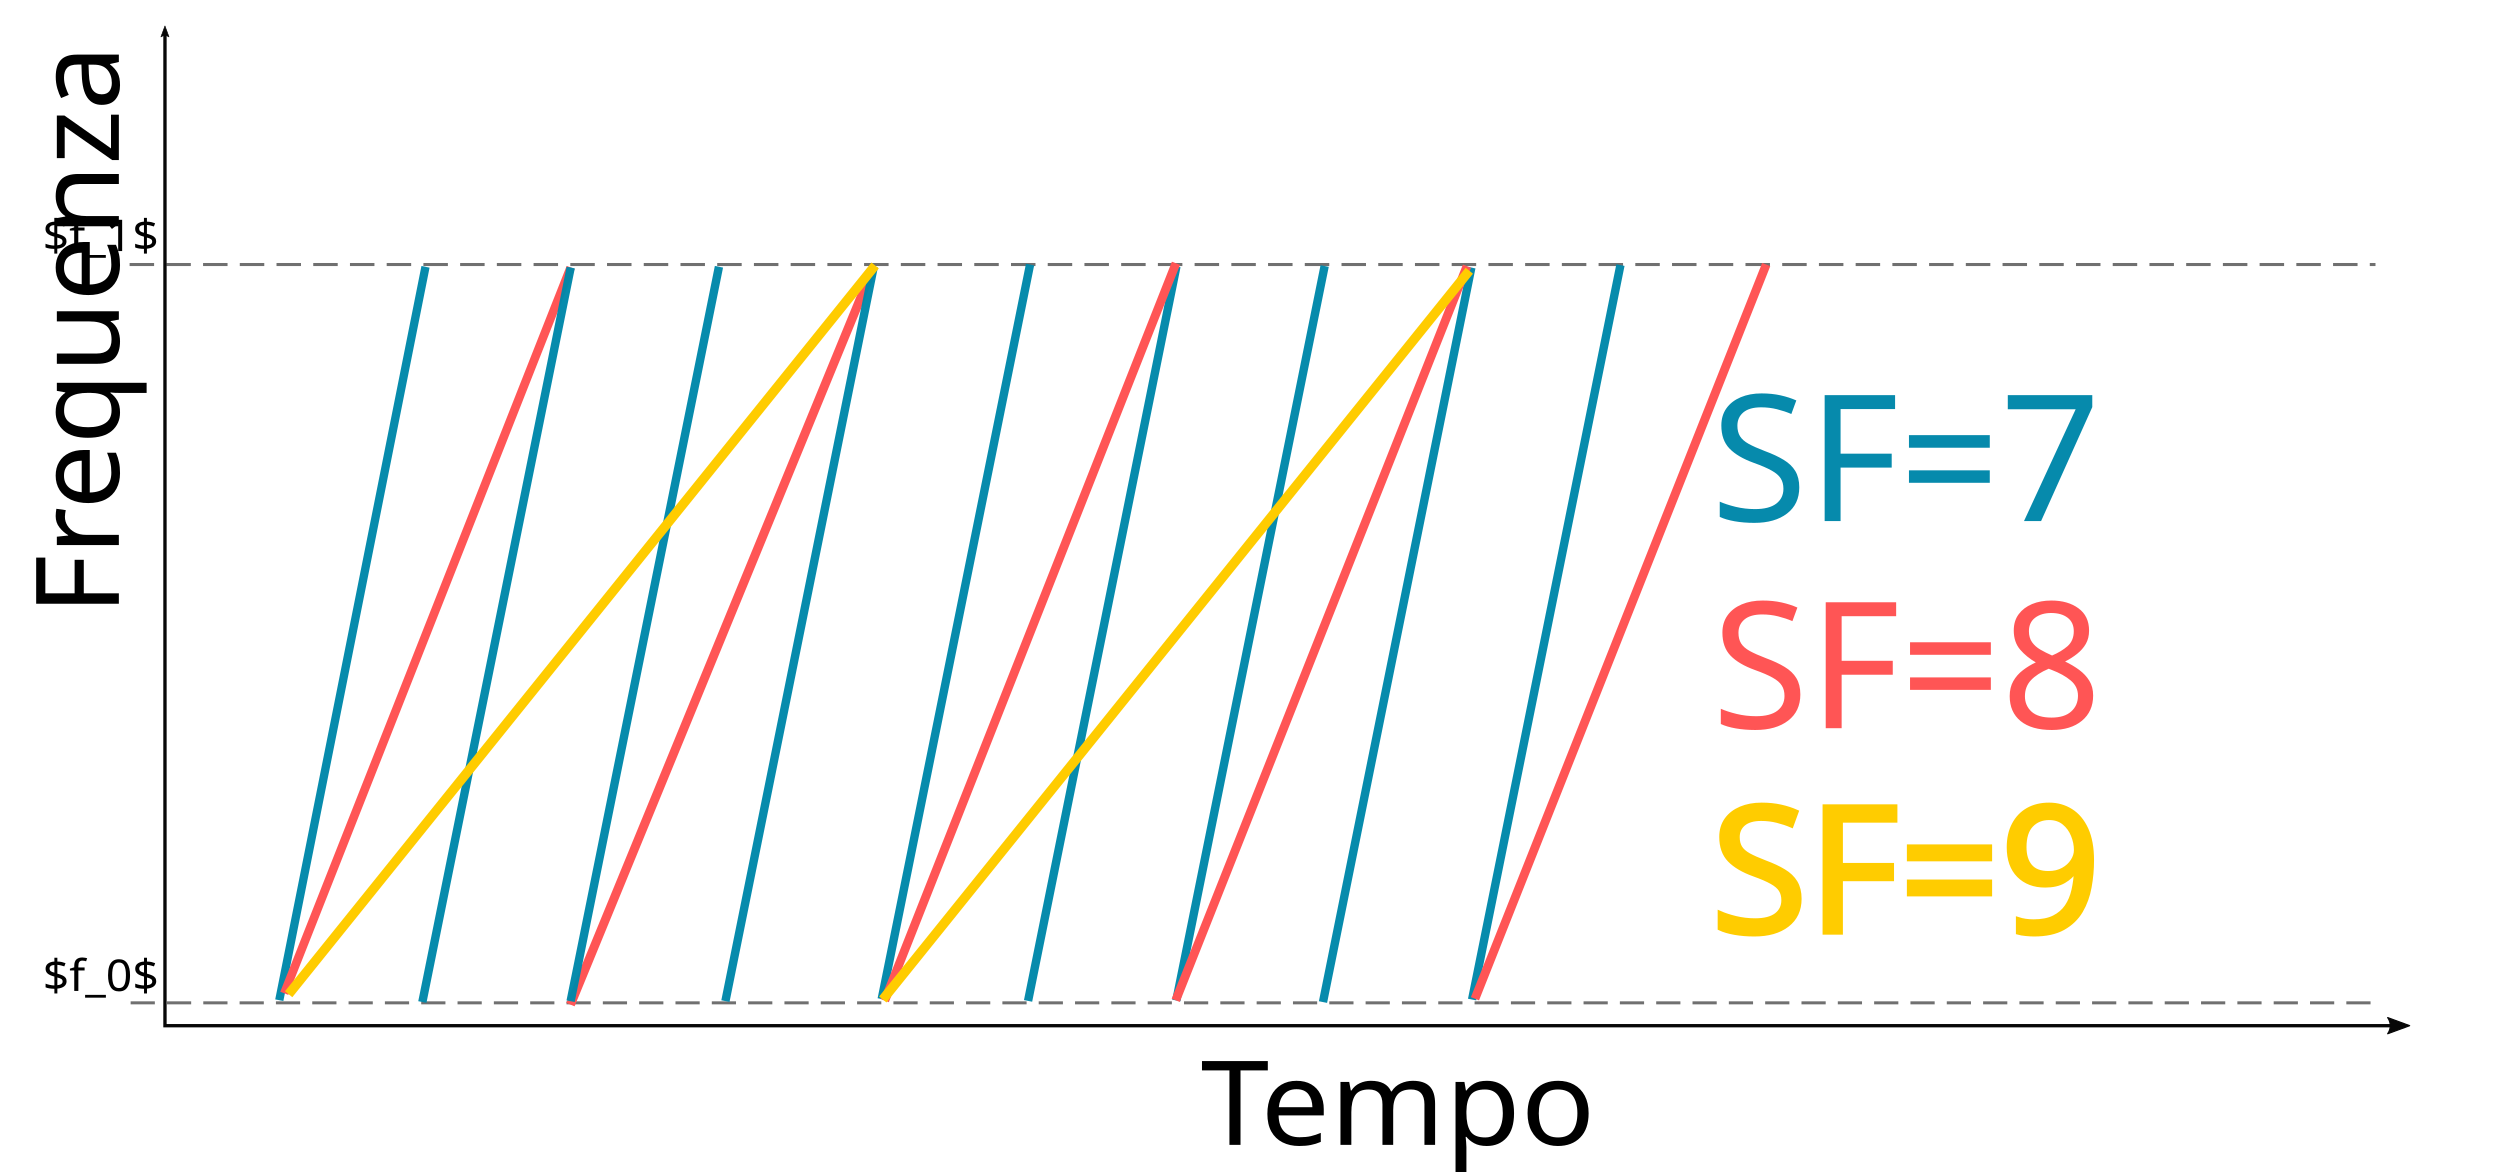
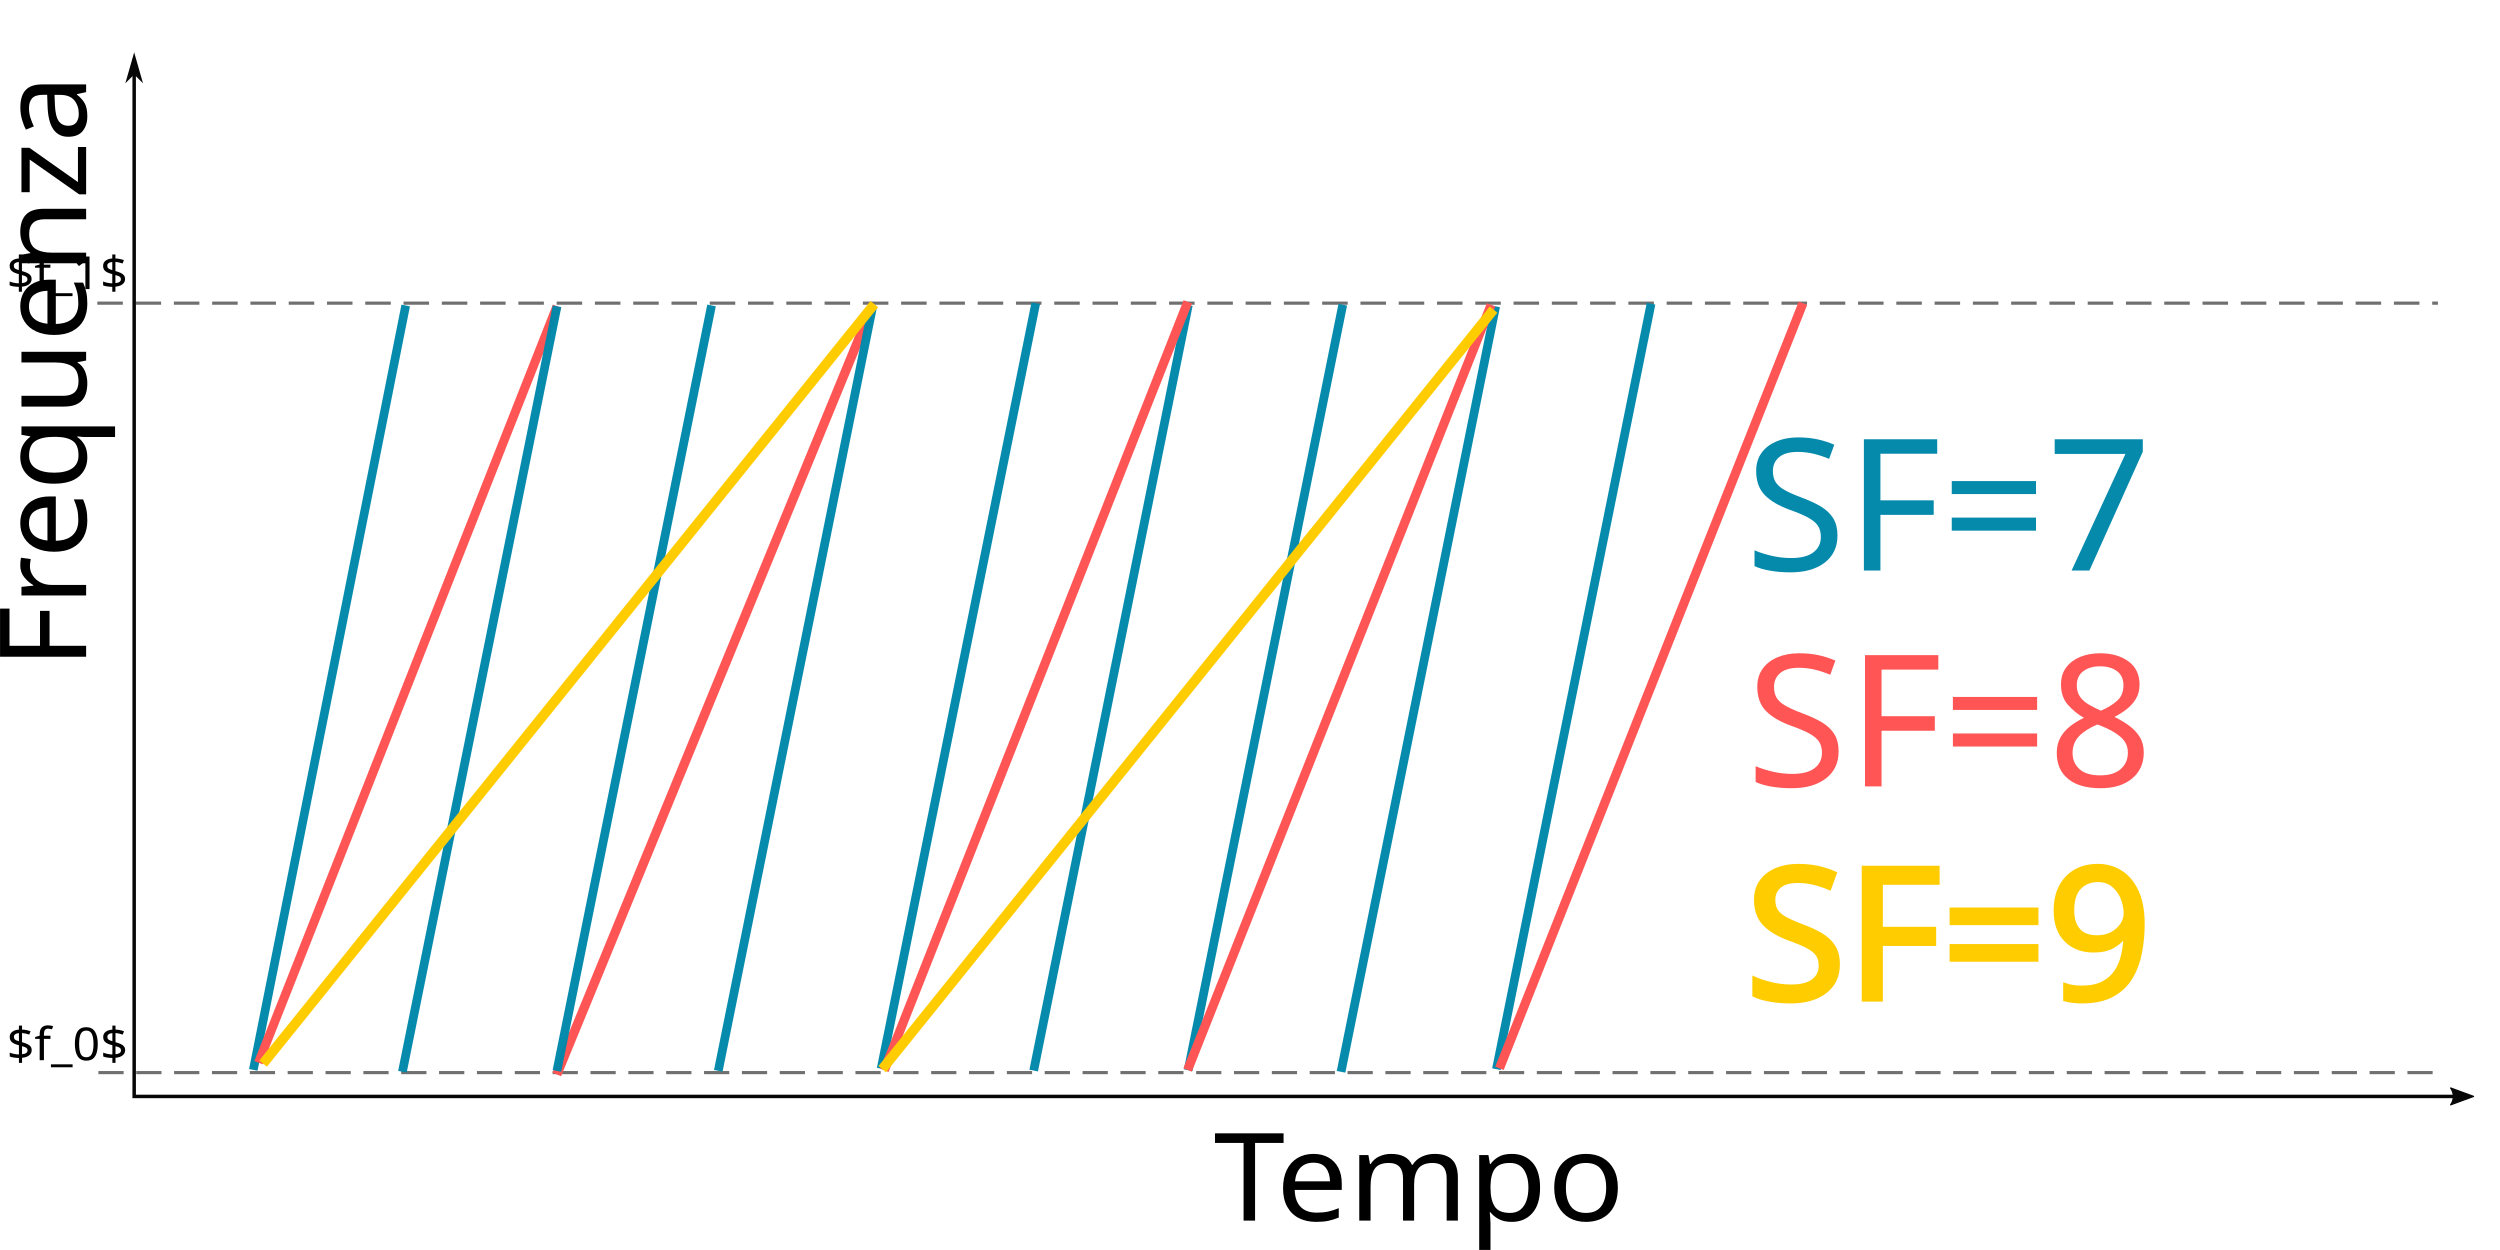
- <svg xmlns="http://www.w3.org/2000/svg" width="16cm" height="7.5cm" viewBox="0 0 566.929 265.748" id="svg5521" version="1.1">
+ <svg xmlns="http://www.w3.org/2000/svg" width="12cm" height="6cm" viewBox="0 0 425.197 212.598" id="svg5521" version="1.1">
  <defs id="defs5523">
-     <marker orient="auto" refY="0.0" refX="0.0" id="Arrow2Mend" style="overflow:visible;">
-       <path id="path4467" style="fill-rule:evenodd;stroke-width:0.625;stroke-linejoin:round;stroke:#000000;stroke-opacity:1;fill:#000000;fill-opacity:1" d="M 8.719,4.034 L -2.207,0.016 L 8.719,-4.002 C 6.973,-1.63 6.983,1.616 8.719,4.034 z " transform="scale(0.6) rotate(180) translate(0,0)" />
+     <marker orient="auto" refY="0.0" refX="0.0" id="marker9041" style="overflow:visible">
+       <path id="path8791" d="M 0.0,0.0 L 5.0,-5.0 L -12.5,0.0 L 5.0,5.0 L 0.0,0.0 z " style="fill-rule:evenodd;stroke:#000000;stroke-width:1pt;stroke-opacity:1;fill:#000000;fill-opacity:1" transform="scale(0.4) translate(10,0)" />
    </marker>
-     <marker orient="auto" refY="0.0" refX="0.0" id="marker4703" style="overflow:visible">
-       <path id="path4705" style="fill-rule:evenodd;stroke-width:0.625;stroke-linejoin:round;stroke:#000000;stroke-opacity:1;fill:#000000;fill-opacity:1" d="M 8.719,4.034 L -2.207,0.016 L 8.719,-4.002 C 6.973,-1.63 6.983,1.616 8.719,4.034 z " transform="scale(0.3) translate(-2.3,0)" />
+     <marker orient="auto" refY="0" refX="0" id="Arrow2Mend" style="overflow:visible">
+       <path id="path4467" style="fill:#000000;fill-opacity:1;fill-rule:evenodd;stroke:#000000;stroke-width:0.625;stroke-linejoin:round;stroke-opacity:1" d="M 8.719,4.034 -2.207,0.016 8.719,-4.002 c -1.745,2.372 -1.735,5.617 -6e-7,8.035 z" transform="scale(-0.6,-0.6)" />
    </marker>
-     <marker orient="auto" refY="0.0" refX="0.0" id="Arrow2Send" style="overflow:visible;">
-       <path id="path4473" style="fill-rule:evenodd;stroke-width:0.625;stroke-linejoin:round;stroke:#000000;stroke-opacity:1;fill:#000000;fill-opacity:1" d="M 8.719,4.034 L -2.207,0.016 L 8.719,-4.002 C 6.973,-1.63 6.983,1.616 8.719,4.034 z " transform="scale(0.3) rotate(180) translate(-2.3,0)" />
+     <marker orient="auto" refY="0" refX="0" id="marker4703" style="overflow:visible">
+       <path id="path4705" style="fill:#000000;fill-opacity:1;fill-rule:evenodd;stroke:#000000;stroke-width:0.625;stroke-linejoin:round;stroke-opacity:1" d="M 8.719,4.034 -2.207,0.016 8.719,-4.002 c -1.745,2.372 -1.735,5.617 -6e-7,8.035 z" transform="matrix(0.3,0,0,0.3,-0.69,0)" />
    </marker>
-     <marker orient="auto" refY="0.0" refX="0.0" id="marker4698" style="overflow:visible">
-       <path id="path4470" style="fill-rule:evenodd;stroke-width:0.625;stroke-linejoin:round;stroke:#000000;stroke-opacity:1;fill:#000000;fill-opacity:1" d="M 8.719,4.034 L -2.207,0.016 L 8.719,-4.002 C 6.973,-1.63 6.983,1.616 8.719,4.034 z " transform="scale(0.3) translate(-2.3,0)" />
+     <marker orient="auto" refY="0" refX="0" id="Arrow2Send" style="overflow:visible">
+       <path id="path4473" style="fill:#000000;fill-opacity:1;fill-rule:evenodd;stroke:#000000;stroke-width:0.625;stroke-linejoin:round;stroke-opacity:1" d="M 8.719,4.034 -2.207,0.016 8.719,-4.002 c -1.745,2.372 -1.735,5.617 -6e-7,8.035 z" transform="matrix(-0.3,0,0,-0.3,0.69,0)" />
    </marker>
-     <marker orient="auto" refY="0.0" refX="0.0" id="Arrow1Mstart" style="overflow:visible">
-       <path id="path4446" d="M 0.0,0.0 L 5.0,-5.0 L -12.5,0.0 L 5.0,5.0 L 0.0,0.0 z " style="fill-rule:evenodd;stroke:#000000;stroke-width:1pt;stroke-opacity:1;fill:#000000;fill-opacity:1" transform="scale(0.4) translate(10,0)" />
+     <marker orient="auto" refY="0" refX="0" id="marker4698" style="overflow:visible">
+       <path id="path4470" style="fill:#000000;fill-opacity:1;fill-rule:evenodd;stroke:#000000;stroke-width:0.625;stroke-linejoin:round;stroke-opacity:1" d="M 8.719,4.034 -2.207,0.016 8.719,-4.002 c -1.745,2.372 -1.735,5.617 -6e-7,8.035 z" transform="matrix(0.3,0,0,0.3,-0.69,0)" />
+     </marker>
+     <marker orient="auto" refY="0" refX="0" id="Arrow1Mstart" style="overflow:visible">
+       <path id="path4446" d="M 0,0 5,-5 -12.5,0 5,5 0,0 Z" style="fill:#000000;fill-opacity:1;fill-rule:evenodd;stroke:#000000;stroke-width:1pt;stroke-opacity:1" transform="matrix(0.4,0,0,0.4,4,0)" />
    </marker>
    <marker orient="auto" refY="0" refX="0" id="Arrow2Sstart" style="overflow:visible">
      <path id="path4880" style="fill:#000000;fill-opacity:1;fill-rule:evenodd;stroke:#000000;stroke-width:0.625;stroke-linejoin:round;stroke-opacity:1" d="M 8.719,4.034 -2.207,0.016 8.719,-4.002 c -1.745,2.372 -1.735,5.617 -6e-7,8.035 z" transform="matrix(0.3,0,0,0.3,-0.69,0)" />
    </marker>
    <marker orient="auto" refY="0" refX="0" id="marker5453" style="overflow:visible">
      <path id="path5455" d="M 0,0 5,-5 -12.5,0 5,5 0,0 Z" style="fill:#000000;fill-opacity:1;fill-rule:evenodd;stroke:#000000;stroke-width:1pt;stroke-opacity:1" transform="matrix(0.8,0,0,0.8,10,0)" />
    </marker>
    <marker orient="auto" refY="0" refX="0" id="Arrow1Send" style="overflow:visible">
      <path id="path4865" d="M 0,0 5,-5 -12.5,0 5,5 0,0 Z" style="fill:#000000;fill-opacity:1;fill-rule:evenodd;stroke:#000000;stroke-width:1pt;stroke-opacity:1" transform="matrix(-0.2,0,0,-0.2,-1.2,0)" />
    </marker>
    <marker orient="auto" refY="0" refX="0" id="Arrow1Lstart" style="overflow:visible">
      <path id="path4850" d="M 0,0 5,-5 -12.5,0 5,5 0,0 Z" style="fill:#000000;fill-opacity:1;fill-rule:evenodd;stroke:#000000;stroke-width:1pt;stroke-opacity:1" transform="matrix(0.8,0,0,0.8,10,0)" />
    </marker>
    <marker orient="auto" refY="0" refX="0" id="Arrow1Lend" style="overflow:visible">
      <path id="path4853" d="M 0,0 5,-5 -12.5,0 5,5 0,0 Z" style="fill:#000000;fill-opacity:1;fill-rule:evenodd;stroke:#000000;stroke-width:1pt;stroke-opacity:1" transform="matrix(-0.8,0,0,-0.8,-10,0)" />
    </marker>
  </defs>
-   <g id="layer1" transform="translate(0,-786.6146)">
+   <g id="layer1" transform="translate(0,-839.7643)">
    <text xml:space="preserve" style="font-style:normal;font-weight:normal;font-size:27.254px;line-height:125%;font-family:sans-serif;letter-spacing:0px;word-spacing:0px;fill:#000000;fill-opacity:1;stroke:none;stroke-width:1px;stroke-linecap:butt;stroke-linejoin:miter;stroke-opacity:1" x="166.897" y="655.52" id="text5114" transform="scale(1.024134,0.9764352)">
      <tspan id="tspan5116" x="166.897" y="655.52" />
    </text>
-     <path style="opacity:0.97;fill:none;fill-opacity:1;stroke:#000000;stroke-width:0.758;stroke-miterlimit:4;stroke-dasharray:none;stroke-dashoffset:0;stroke-opacity:1;marker-start:url(#marker4703);marker-end:url(#Arrow2Mend)" d="m 37.41,793.525 0,225.69 508.016,0" id="path4296" />
-     <path style="opacity:0.56;fill:none;fill-opacity:1;stroke:#000000;stroke-width:0.686;stroke-miterlimit:4;stroke-dasharray:5.491, 2.746;stroke-dashoffset:0;stroke-opacity:1" d="m 29.624,1014.03 508.905,0" id="path5124" />
-     <path style="opacity:0.56;fill:none;fill-opacity:1;stroke:#000000;stroke-width:0.694;stroke-miterlimit:4;stroke-dasharray:5.552, 2.776;stroke-dashoffset:0;stroke-opacity:1" d="m 29.393,846.601 509.299,0" id="path5128" />
-     <text xml:space="preserve" style="font-style:normal;font-weight:normal;font-size:27.254px;line-height:125%;font-family:sans-serif;letter-spacing:0px;word-spacing:0px;fill:#000000;fill-opacity:1;stroke:none;stroke-width:1px;stroke-linecap:butt;stroke-linejoin:miter;stroke-opacity:1" x="265.885" y="1071.486" id="text5110" transform="scale(1.024134,0.9764352)">
-       <tspan id="tspan5112" x="265.885" y="1071.486" style="font-style:normal;font-variant:normal;font-weight:normal;font-stretch:normal;font-size:27.254px;line-height:125%;font-family:'Droid Sans';-inkscape-font-specification:'Droid Sans, Normal';text-align:justify;writing-mode:lr-tb;text-anchor:start">Tempo</tspan>
+     <path style="opacity:0.97;fill:none;fill-opacity:1;stroke:#000000;stroke-width:0.593;stroke-miterlimit:4;stroke-dasharray:none;stroke-dashoffset:0;stroke-opacity:1;marker-start:url(#marker9041);marker-end:url(#Arrow2Mend)" d="m 22.82,849.836 0,176.408 397.087,0" id="path4296" />
+     <path style="opacity:0.56;fill:none;fill-opacity:1;stroke:#000000;stroke-width:0.537;stroke-miterlimit:4;stroke-dasharray:4.292, 2.146;stroke-dashoffset:0;stroke-opacity:1" d="m 16.734,1022.192 397.781,0" id="path5124" />
+     <path style="opacity:0.56;fill:none;fill-opacity:1;stroke:#000000;stroke-width:0.542;stroke-miterlimit:4;stroke-dasharray:4.34, 2.17;stroke-dashoffset:0;stroke-opacity:1" d="m 16.553,891.323 398.089,0" id="path5128" />
+     <text xml:space="preserve" style="font-style:normal;font-weight:normal;font-size:21.303px;line-height:125%;font-family:sans-serif;letter-spacing:0px;word-spacing:0px;fill:#000000;fill-opacity:1;stroke:none;stroke-width:1px;stroke-linecap:butt;stroke-linejoin:miter;stroke-opacity:1" x="201.556" y="1072.642" id="text5110" transform="scale(1.024134,0.9764352)">
+       <tspan id="tspan5112" x="201.556" y="1072.642" style="font-style:normal;font-variant:normal;font-weight:normal;font-stretch:normal;font-size:21.303px;line-height:125%;font-family:'Droid Sans';-inkscape-font-specification:'Droid Sans, Normal';text-align:justify;writing-mode:lr-tb;text-anchor:start">Tempo</tspan>
    </text>
-     <path style="opacity:0.97;fill:#000000;fill-opacity:1;stroke:#0088aa;stroke-width:1.885;stroke-miterlimit:4;stroke-dasharray:none;stroke-dashoffset:0;stroke-opacity:1" d="M 63.334,1013.435 96.492,847.123" id="path4250" />
-     <text xml:space="preserve" style="font-style:normal;font-weight:normal;font-size:11.092px;line-height:125%;font-family:sans-serif;letter-spacing:0px;word-spacing:0px;fill:#000000;fill-opacity:1;stroke:none;stroke-width:1px;stroke-linecap:butt;stroke-linejoin:miter;stroke-opacity:1" x="9.377" y="868.566" id="text5134" transform="scale(1.029665,0.9711899)">
-       <tspan id="tspan5136" x="9.377" y="868.566" style="font-size:10.22px">$f_1$</tspan>
+     <path style="opacity:0.97;fill:#000000;fill-opacity:1;stroke:#0088aa;stroke-width:1.473;stroke-miterlimit:4;stroke-dasharray:none;stroke-dashoffset:0;stroke-opacity:1" d="M 43.083,1021.727 69.001,891.73" id="path4250" />
+     <text xml:space="preserve" style="font-style:normal;font-weight:normal;font-size:8.67px;line-height:125%;font-family:sans-serif;letter-spacing:0px;word-spacing:0px;fill:#000000;fill-opacity:1;stroke:none;stroke-width:1px;stroke-linecap:butt;stroke-linejoin:miter;stroke-opacity:1" x="1.093" y="915.302" id="text5134" transform="scale(1.029665,0.9711899)">
+       <tspan id="tspan5136" x="1.093" y="915.302" style="font-size:7.989px">$f_1$</tspan>
    </text>
-     <text xml:space="preserve" style="font-style:normal;font-weight:normal;font-size:11.092px;line-height:125%;font-family:sans-serif;letter-spacing:0px;word-spacing:0px;fill:#000000;fill-opacity:1;stroke:none;stroke-width:1px;stroke-linecap:butt;stroke-linejoin:miter;stroke-opacity:1" x="9.397" y="1041.332" id="text5134-6" transform="scale(1.029665,0.9711899)">
-       <tspan id="tspan5136-0" x="9.397" y="1041.332" style="font-size:10.22px">$f_0$</tspan>
+     <text xml:space="preserve" style="font-style:normal;font-weight:normal;font-size:8.67px;line-height:125%;font-family:sans-serif;letter-spacing:0px;word-spacing:0px;fill:#000000;fill-opacity:1;stroke:none;stroke-width:1px;stroke-linecap:butt;stroke-linejoin:miter;stroke-opacity:1" x="1.109" y="1050.343" id="text5134-6" transform="scale(1.029665,0.9711899)">
+       <tspan id="tspan5136-0" x="1.109" y="1050.343" style="font-size:7.989px">$f_0$</tspan>
    </text>
-     <text xml:space="preserve" style="font-style:normal;font-weight:normal;font-size:40px;line-height:125%;font-family:sans-serif;text-align:center;letter-spacing:0px;word-spacing:0px;text-anchor:middle;fill:#000000;fill-opacity:1;stroke:none;stroke-width:1px;stroke-linecap:butt;stroke-linejoin:miter;stroke-opacity:1" x="-926.073" y="26.954" id="text5400" transform="matrix(0,-1,1,0,0,0)">
-       <tspan id="tspan5402" x="-926.073" y="26.954" style="font-style:normal;font-variant:normal;font-weight:normal;font-stretch:normal;font-size:26.25px;line-height:125%;font-family:'Droid Sans';-inkscape-font-specification:'Droid Sans, Normal';text-align:justify;writing-mode:lr-tb;text-anchor:start">Frequenza</tspan>
+     <text xml:space="preserve" style="font-style:normal;font-weight:normal;font-size:31.266px;line-height:125%;font-family:sans-serif;text-align:center;letter-spacing:0px;word-spacing:0px;text-anchor:middle;fill:#000000;fill-opacity:1;stroke:none;stroke-width:1px;stroke-linecap:butt;stroke-linejoin:miter;stroke-opacity:1" x="-953.442" y="14.647" id="text5400" transform="matrix(0,-1,1,0,0,0)">
+       <tspan id="tspan5402" x="-953.442" y="14.647" style="font-style:normal;font-variant:normal;font-weight:normal;font-stretch:normal;font-size:20.518px;line-height:125%;font-family:'Droid Sans';-inkscape-font-specification:'Droid Sans, Normal';text-align:justify;writing-mode:lr-tb;text-anchor:start">Frequenza</tspan>
    </text>
-     <path style="opacity:1;fill:none;fill-opacity:1;stroke:#ff5555;stroke-width:1.955;stroke-miterlimit:4;stroke-dasharray:none;stroke-dashoffset:0;stroke-opacity:1" d="M 64.468,1011.87 129.412,847.267" id="path4885" />
-     <path style="opacity:1;fill:none;fill-opacity:1;stroke:#ff5555;stroke-width:2.021;stroke-miterlimit:4;stroke-dasharray:none;stroke-dashoffset:0;stroke-opacity:1" d="M 129.366,1014.437 197.864,847.608" id="path4885-5" />
-     <text xml:space="preserve" style="font-style:normal;font-weight:normal;font-size:40px;line-height:125%;font-family:sans-serif;text-align:center;letter-spacing:0px;word-spacing:0px;text-anchor:middle;fill:#0088aa;fill-opacity:0.973;stroke:none;stroke-width:1px;stroke-linecap:butt;stroke-linejoin:miter;stroke-opacity:1;" x="458.185" y="904.778" id="text4910">
-       <tspan x="458.185" y="904.778" id="tspan4914">SF=7</tspan>
+     <path style="opacity:1;fill:none;fill-opacity:1;stroke:#ff5555;stroke-width:1.528;stroke-miterlimit:4;stroke-dasharray:none;stroke-dashoffset:0;stroke-opacity:1" d="M 43.97,1020.504 94.733,891.843" id="path4885" />
+     <path style="opacity:1;fill:none;fill-opacity:1;stroke:#ff5555;stroke-width:1.58;stroke-miterlimit:4;stroke-dasharray:none;stroke-dashoffset:0;stroke-opacity:1" d="M 94.696,1022.51 148.238,892.11" id="path4885-5" />
+     <text xml:space="preserve" style="font-style:normal;font-weight:normal;font-size:31.266px;line-height:125%;font-family:sans-serif;text-align:center;letter-spacing:0px;word-spacing:0px;text-anchor:middle;fill:#0088aa;fill-opacity:0.973;stroke:none;stroke-width:1px;stroke-linecap:butt;stroke-linejoin:miter;stroke-opacity:1" x="351.715" y="936.796" id="text4910">
+       <tspan x="351.715" y="936.796" id="tspan4914">SF=7</tspan>
    </text>
-     <text xml:space="preserve" style="font-style:normal;font-weight:normal;font-size:40px;line-height:125%;font-family:sans-serif;text-align:center;letter-spacing:0px;word-spacing:0px;text-anchor:middle;fill:#ff5555;fill-opacity:1;stroke:none;stroke-width:1px;stroke-linecap:butt;stroke-linejoin:miter;stroke-opacity:1;" x="458.428" y="951.752" id="text4918">
-       <tspan id="tspan4920" x="458.428" y="951.752">SF=8</tspan>
+     <text xml:space="preserve" style="font-style:normal;font-weight:normal;font-size:31.266px;line-height:125%;font-family:sans-serif;text-align:center;letter-spacing:0px;word-spacing:0px;text-anchor:middle;fill:#ff5555;fill-opacity:1;stroke:none;stroke-width:1px;stroke-linecap:butt;stroke-linejoin:miter;stroke-opacity:1" x="351.905" y="973.513" id="text4918">
+       <tspan id="tspan4920" x="351.905" y="973.513">SF=8</tspan>
    </text>
-     <text xml:space="preserve" style="font-style:normal;font-weight:normal;font-size:40px;line-height:125%;font-family:sans-serif;text-align:center;letter-spacing:0px;word-spacing:0px;text-anchor:middle;fill:#ffcc00;fill-opacity:1;stroke:#ffcc00;stroke-width:1px;stroke-linecap:butt;stroke-linejoin:miter;stroke-opacity:1;" x="458.214" y="998.077" id="text4922">
-       <tspan id="tspan4924" x="458.214" y="998.077">SF=9</tspan>
+     <text xml:space="preserve" style="font-style:normal;font-weight:normal;font-size:31.266px;line-height:125%;font-family:sans-serif;text-align:center;letter-spacing:0px;word-spacing:0px;text-anchor:middle;fill:#ffcc00;fill-opacity:1;stroke:#ffcc00;stroke-width:0.782px;stroke-linecap:butt;stroke-linejoin:miter;stroke-opacity:1" x="351.738" y="1009.722" id="text4922">
+       <tspan id="tspan4924" x="351.738" y="1009.722" style="stroke-width:0.782px">SF=9</tspan>
    </text>
-     <path style="opacity:0.97;fill:#000000;fill-opacity:1;stroke:#0088aa;stroke-width:1.9;stroke-miterlimit:4;stroke-dasharray:none;stroke-dashoffset:0;stroke-opacity:1" d="M 95.779,1013.844 129.42,847.285" id="path4250-3" />
-     <path style="opacity:0.97;fill:#000000;fill-opacity:1;stroke:#0088aa;stroke-width:1.9;stroke-miterlimit:4;stroke-dasharray:none;stroke-dashoffset:0;stroke-opacity:1" d="M 129.397,1013.666 163.038,847.107" id="path4250-3-6" />
-     <path style="opacity:0.97;fill:#000000;fill-opacity:1;stroke:#0088aa;stroke-width:1.9;stroke-miterlimit:4;stroke-dasharray:none;stroke-dashoffset:0;stroke-opacity:1" d="M 164.505,1013.639 198.146,847.08" id="path4250-3-6-7" />
-     <path style="opacity:1;fill:#ffcc00;fill-opacity:1;stroke:#ffcc00;stroke-width:2.149;stroke-miterlimit:4;stroke-dasharray:none;stroke-dashoffset:0;stroke-opacity:1" d="M 65.454,1012.079 198.454,846.812" id="path4887" />
-     <path style="opacity:0.97;fill:#000000;fill-opacity:1;stroke:#0088aa;stroke-width:1.9;stroke-miterlimit:4;stroke-dasharray:none;stroke-dashoffset:0;stroke-opacity:1" d="M 199.947,1013.173 233.588,846.614" id="path4250-3-6-7-6" />
-     <path style="opacity:0.97;fill:#000000;fill-opacity:1;stroke:#0088aa;stroke-width:1.9;stroke-miterlimit:4;stroke-dasharray:none;stroke-dashoffset:0;stroke-opacity:1" d="M 233.137,1013.592 266.779,847.032" id="path4250-3-6-7-6-9" />
-     <path style="opacity:1;fill:none;fill-opacity:1;stroke:#ff5555;stroke-width:1.987;stroke-miterlimit:4;stroke-dasharray:none;stroke-dashoffset:0;stroke-opacity:1" d="M 200.634,1013.529 266.675,846.321" id="path4885-5-1" />
-     <path style="opacity:0.97;fill:#000000;fill-opacity:1;stroke:#0088aa;stroke-width:1.9;stroke-miterlimit:4;stroke-dasharray:none;stroke-dashoffset:0;stroke-opacity:1" d="M 266.751,1013.5 300.392,846.94" id="path4250-3-6-7-6-7" />
-     <path style="opacity:0.97;fill:#000000;fill-opacity:1;stroke:#0088aa;stroke-width:1.9;stroke-miterlimit:4;stroke-dasharray:none;stroke-dashoffset:0;stroke-opacity:1" d="M 300.016,1013.857 333.657,847.297" id="path4250-3-6-7-6-0" />
-     <path style="opacity:1;fill:none;fill-opacity:1;stroke:#ff5555;stroke-width:1.982;stroke-miterlimit:4;stroke-dasharray:none;stroke-dashoffset:0;stroke-opacity:1" d="M 266.621,1013.467 332.665,846.973" id="path4885-5-1-9" />
-     <path style="opacity:0.97;fill:#000000;fill-opacity:1;stroke:#0088aa;stroke-width:1.9;stroke-miterlimit:4;stroke-dasharray:none;stroke-dashoffset:0;stroke-opacity:1" d="M 333.829,1013.288 367.47,846.728" id="path4250-3-6-7-6-0-3" />
-     <path style="opacity:1;fill:none;fill-opacity:1;stroke:#ff5555;stroke-width:1.982;stroke-miterlimit:4;stroke-dasharray:none;stroke-dashoffset:0;stroke-opacity:1" d="M 334.478,1013.11 400.522,846.616" id="path4885-5-1-9-6" />
-     <path style="opacity:1;fill:#ffcc00;fill-opacity:1;stroke:#ffcc00;stroke-width:2.149;stroke-miterlimit:4;stroke-dasharray:none;stroke-dashoffset:0;stroke-opacity:1" d="M 200.191,1013.276 333.191,848.009" id="path4887-0" />
+     <path style="opacity:0.97;fill:#000000;fill-opacity:1;stroke:#0088aa;stroke-width:1.485;stroke-miterlimit:4;stroke-dasharray:none;stroke-dashoffset:0;stroke-opacity:1" d="M 68.443,1022.047 94.738,891.857" id="path4250-3" />
+     <path style="opacity:0.97;fill:#000000;fill-opacity:1;stroke:#0088aa;stroke-width:1.485;stroke-miterlimit:4;stroke-dasharray:none;stroke-dashoffset:0;stroke-opacity:1" d="M 94.72,1021.908 121.016,891.718" id="path4250-3-6" />
+     <path style="opacity:0.97;fill:#000000;fill-opacity:1;stroke:#0088aa;stroke-width:1.485;stroke-miterlimit:4;stroke-dasharray:none;stroke-dashoffset:0;stroke-opacity:1" d="M 122.163,1021.887 148.458,891.697" id="path4250-3-6-7" />
+     <path style="opacity:1;fill:#ffcc00;fill-opacity:1;stroke:#ffcc00;stroke-width:1.679;stroke-miterlimit:4;stroke-dasharray:none;stroke-dashoffset:0;stroke-opacity:1" d="M 44.74,1020.667 148.698,891.488" id="path4887" />
+     <path style="opacity:0.97;fill:#000000;fill-opacity:1;stroke:#0088aa;stroke-width:1.485;stroke-miterlimit:4;stroke-dasharray:none;stroke-dashoffset:0;stroke-opacity:1" d="M 149.866,1021.523 176.161,891.333" id="path4250-3-6-7-6" />
+     <path style="opacity:0.97;fill:#000000;fill-opacity:1;stroke:#0088aa;stroke-width:1.485;stroke-miterlimit:4;stroke-dasharray:none;stroke-dashoffset:0;stroke-opacity:1" d="M 175.808,1021.849 202.104,891.66" id="path4250-3-6-7-6-9" />
+     <path style="opacity:1;fill:none;fill-opacity:1;stroke:#ff5555;stroke-width:1.553;stroke-miterlimit:4;stroke-dasharray:none;stroke-dashoffset:0;stroke-opacity:1" d="M 150.402,1021.8 202.023,891.104" id="path4885-5-1" />
+     <path style="opacity:0.97;fill:#000000;fill-opacity:1;stroke:#0088aa;stroke-width:1.485;stroke-miterlimit:4;stroke-dasharray:none;stroke-dashoffset:0;stroke-opacity:1" d="M 202.082,1021.778 228.377,891.588" id="path4250-3-6-7-6-7" />
+     <path style="opacity:0.97;fill:#000000;fill-opacity:1;stroke:#0088aa;stroke-width:1.485;stroke-miterlimit:4;stroke-dasharray:none;stroke-dashoffset:0;stroke-opacity:1" d="m 228.083,1022.057 26.295,-130.19" id="path4250-3-6-7-6-0" />
+     <path style="opacity:1;fill:none;fill-opacity:1;stroke:#ff5555;stroke-width:1.55;stroke-miterlimit:4;stroke-dasharray:none;stroke-dashoffset:0;stroke-opacity:1" d="M 201.981,1021.752 253.603,891.613" id="path4885-5-1-9" />
+     <path style="opacity:0.97;fill:#000000;fill-opacity:1;stroke:#0088aa;stroke-width:1.485;stroke-miterlimit:4;stroke-dasharray:none;stroke-dashoffset:0;stroke-opacity:1" d="M 254.513,1021.612 280.808,891.422" id="path4250-3-6-7-6-0-3" />
+     <path style="opacity:1;fill:none;fill-opacity:1;stroke:#ff5555;stroke-width:1.55;stroke-miterlimit:4;stroke-dasharray:none;stroke-dashoffset:0;stroke-opacity:1" d="M 255.021,1021.473 306.643,891.334" id="path4885-5-1-9-6" />
+     <path style="opacity:1;fill:#ffcc00;fill-opacity:1;stroke:#ffcc00;stroke-width:1.679;stroke-miterlimit:4;stroke-dasharray:none;stroke-dashoffset:0;stroke-opacity:1" d="M 150.056,1021.603 254.014,892.423" id="path4887-0" />
  </g>
</svg>
